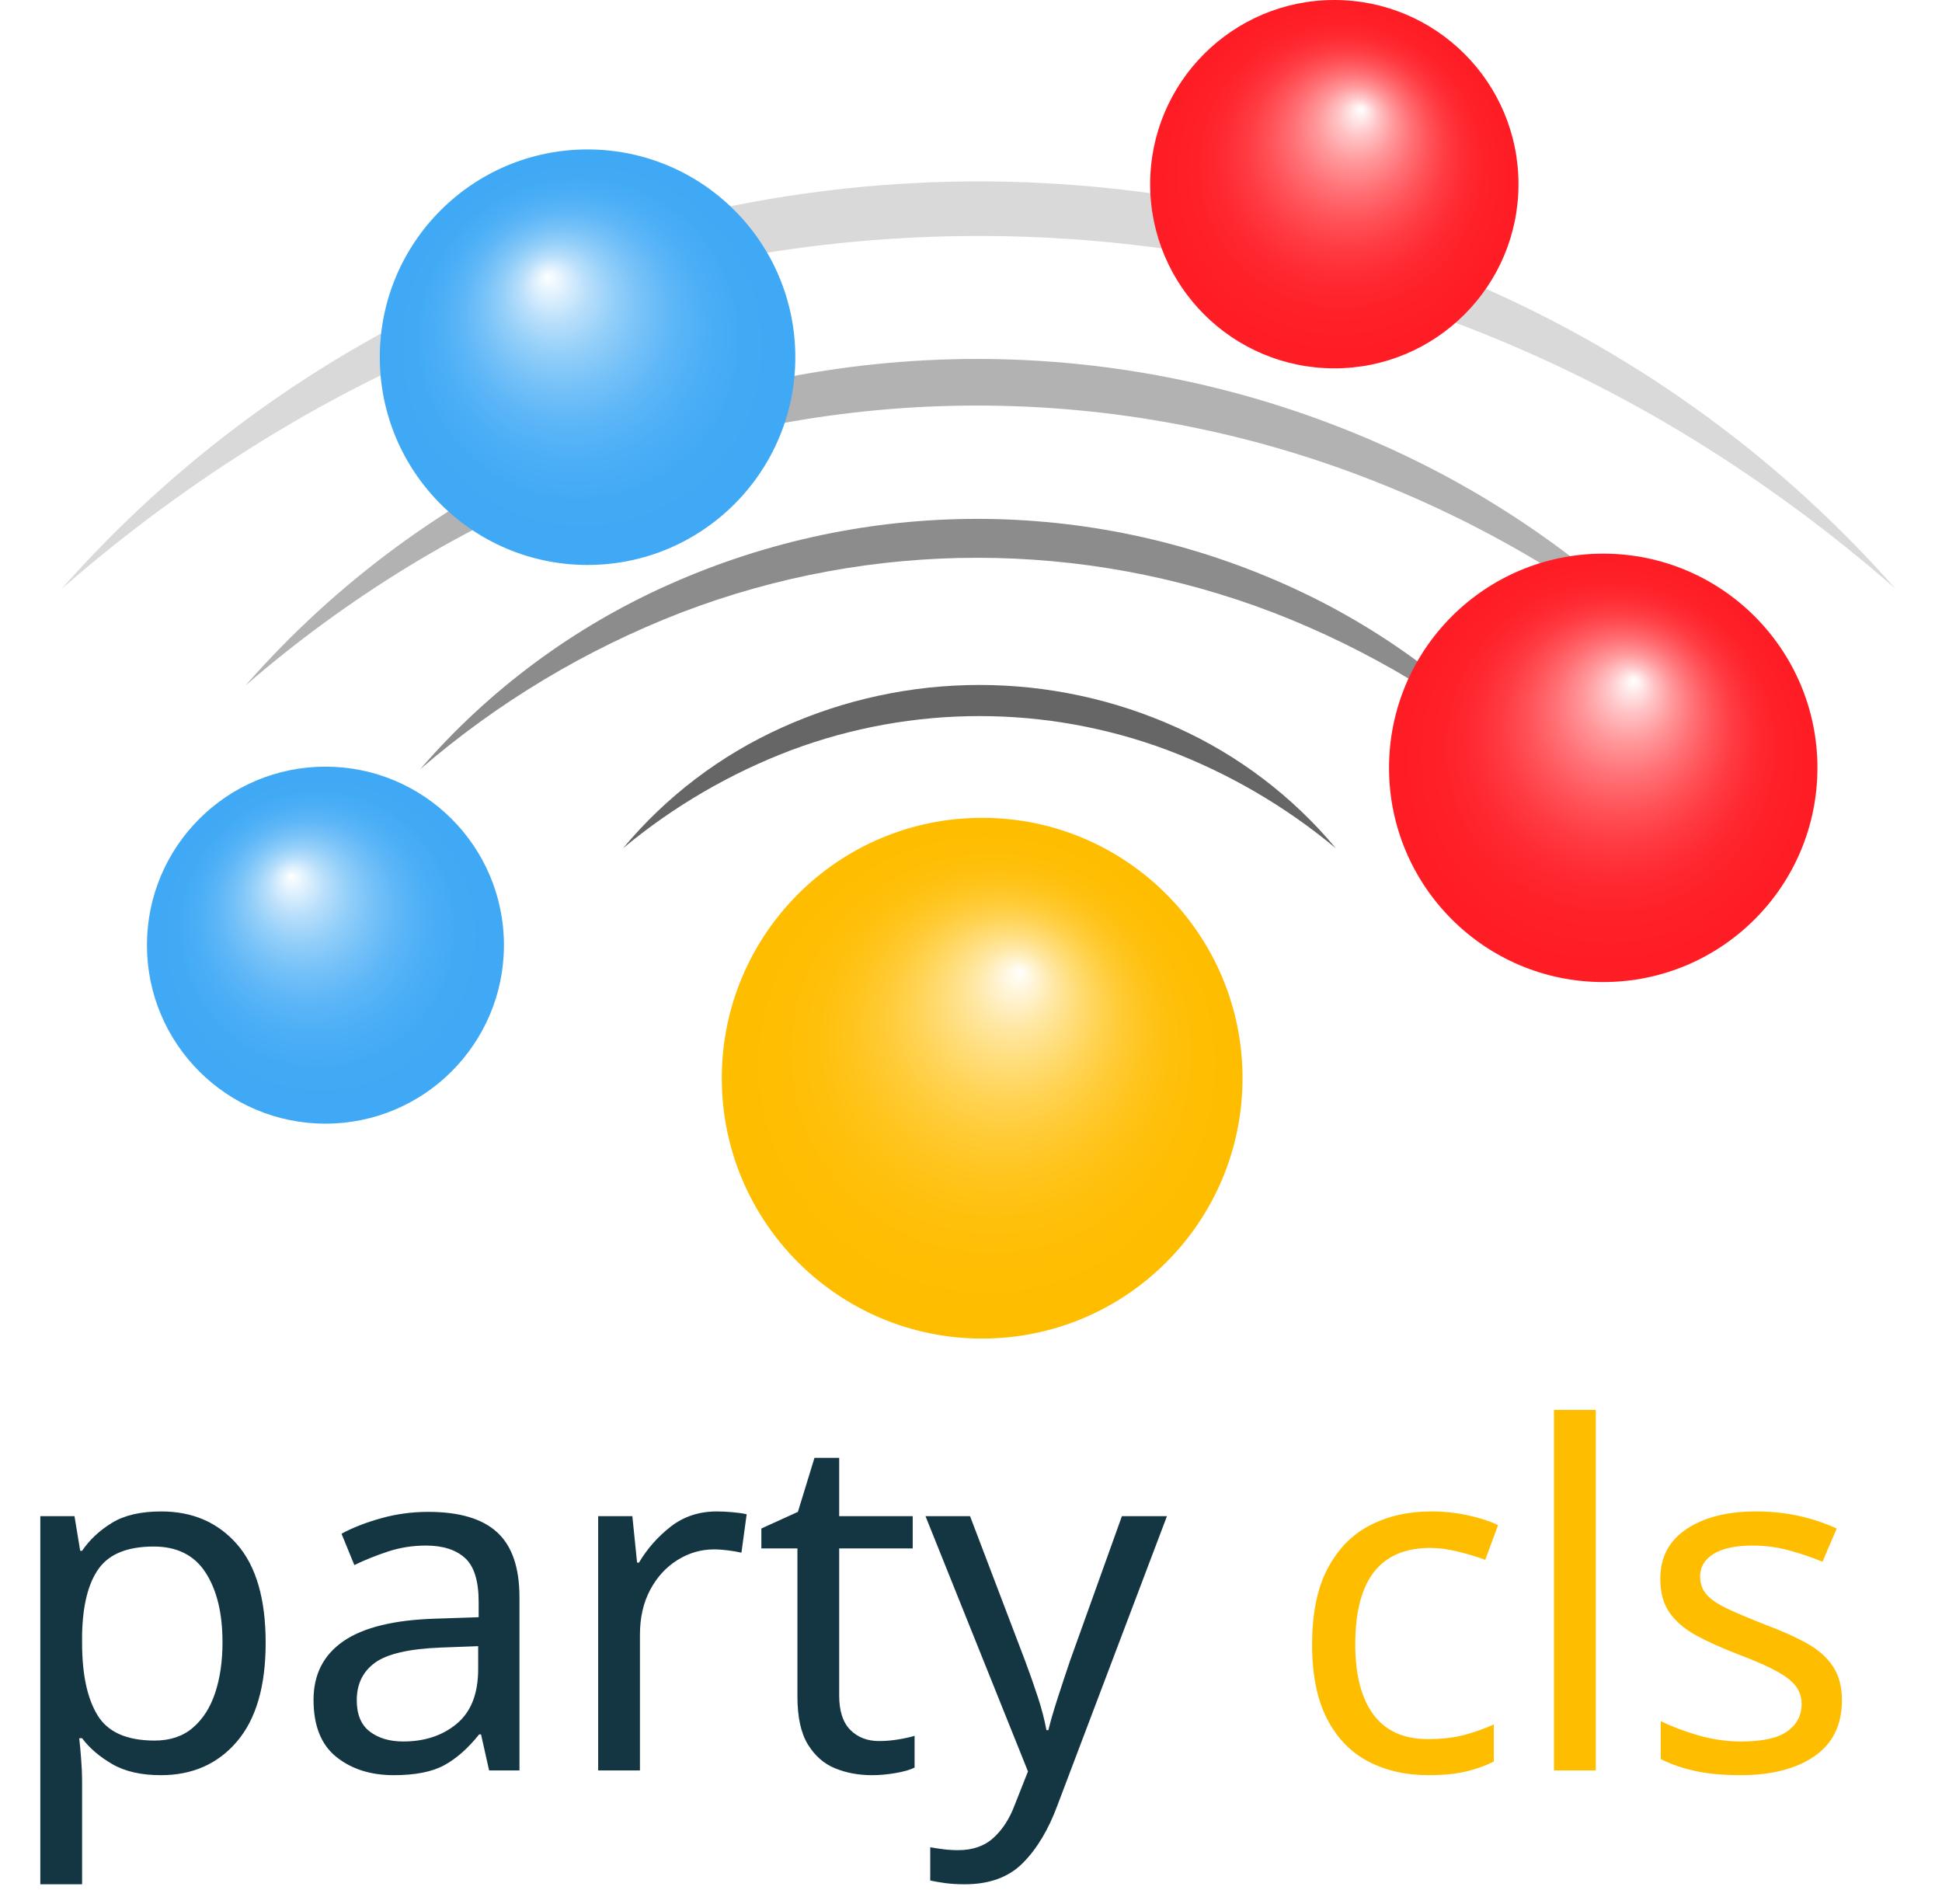
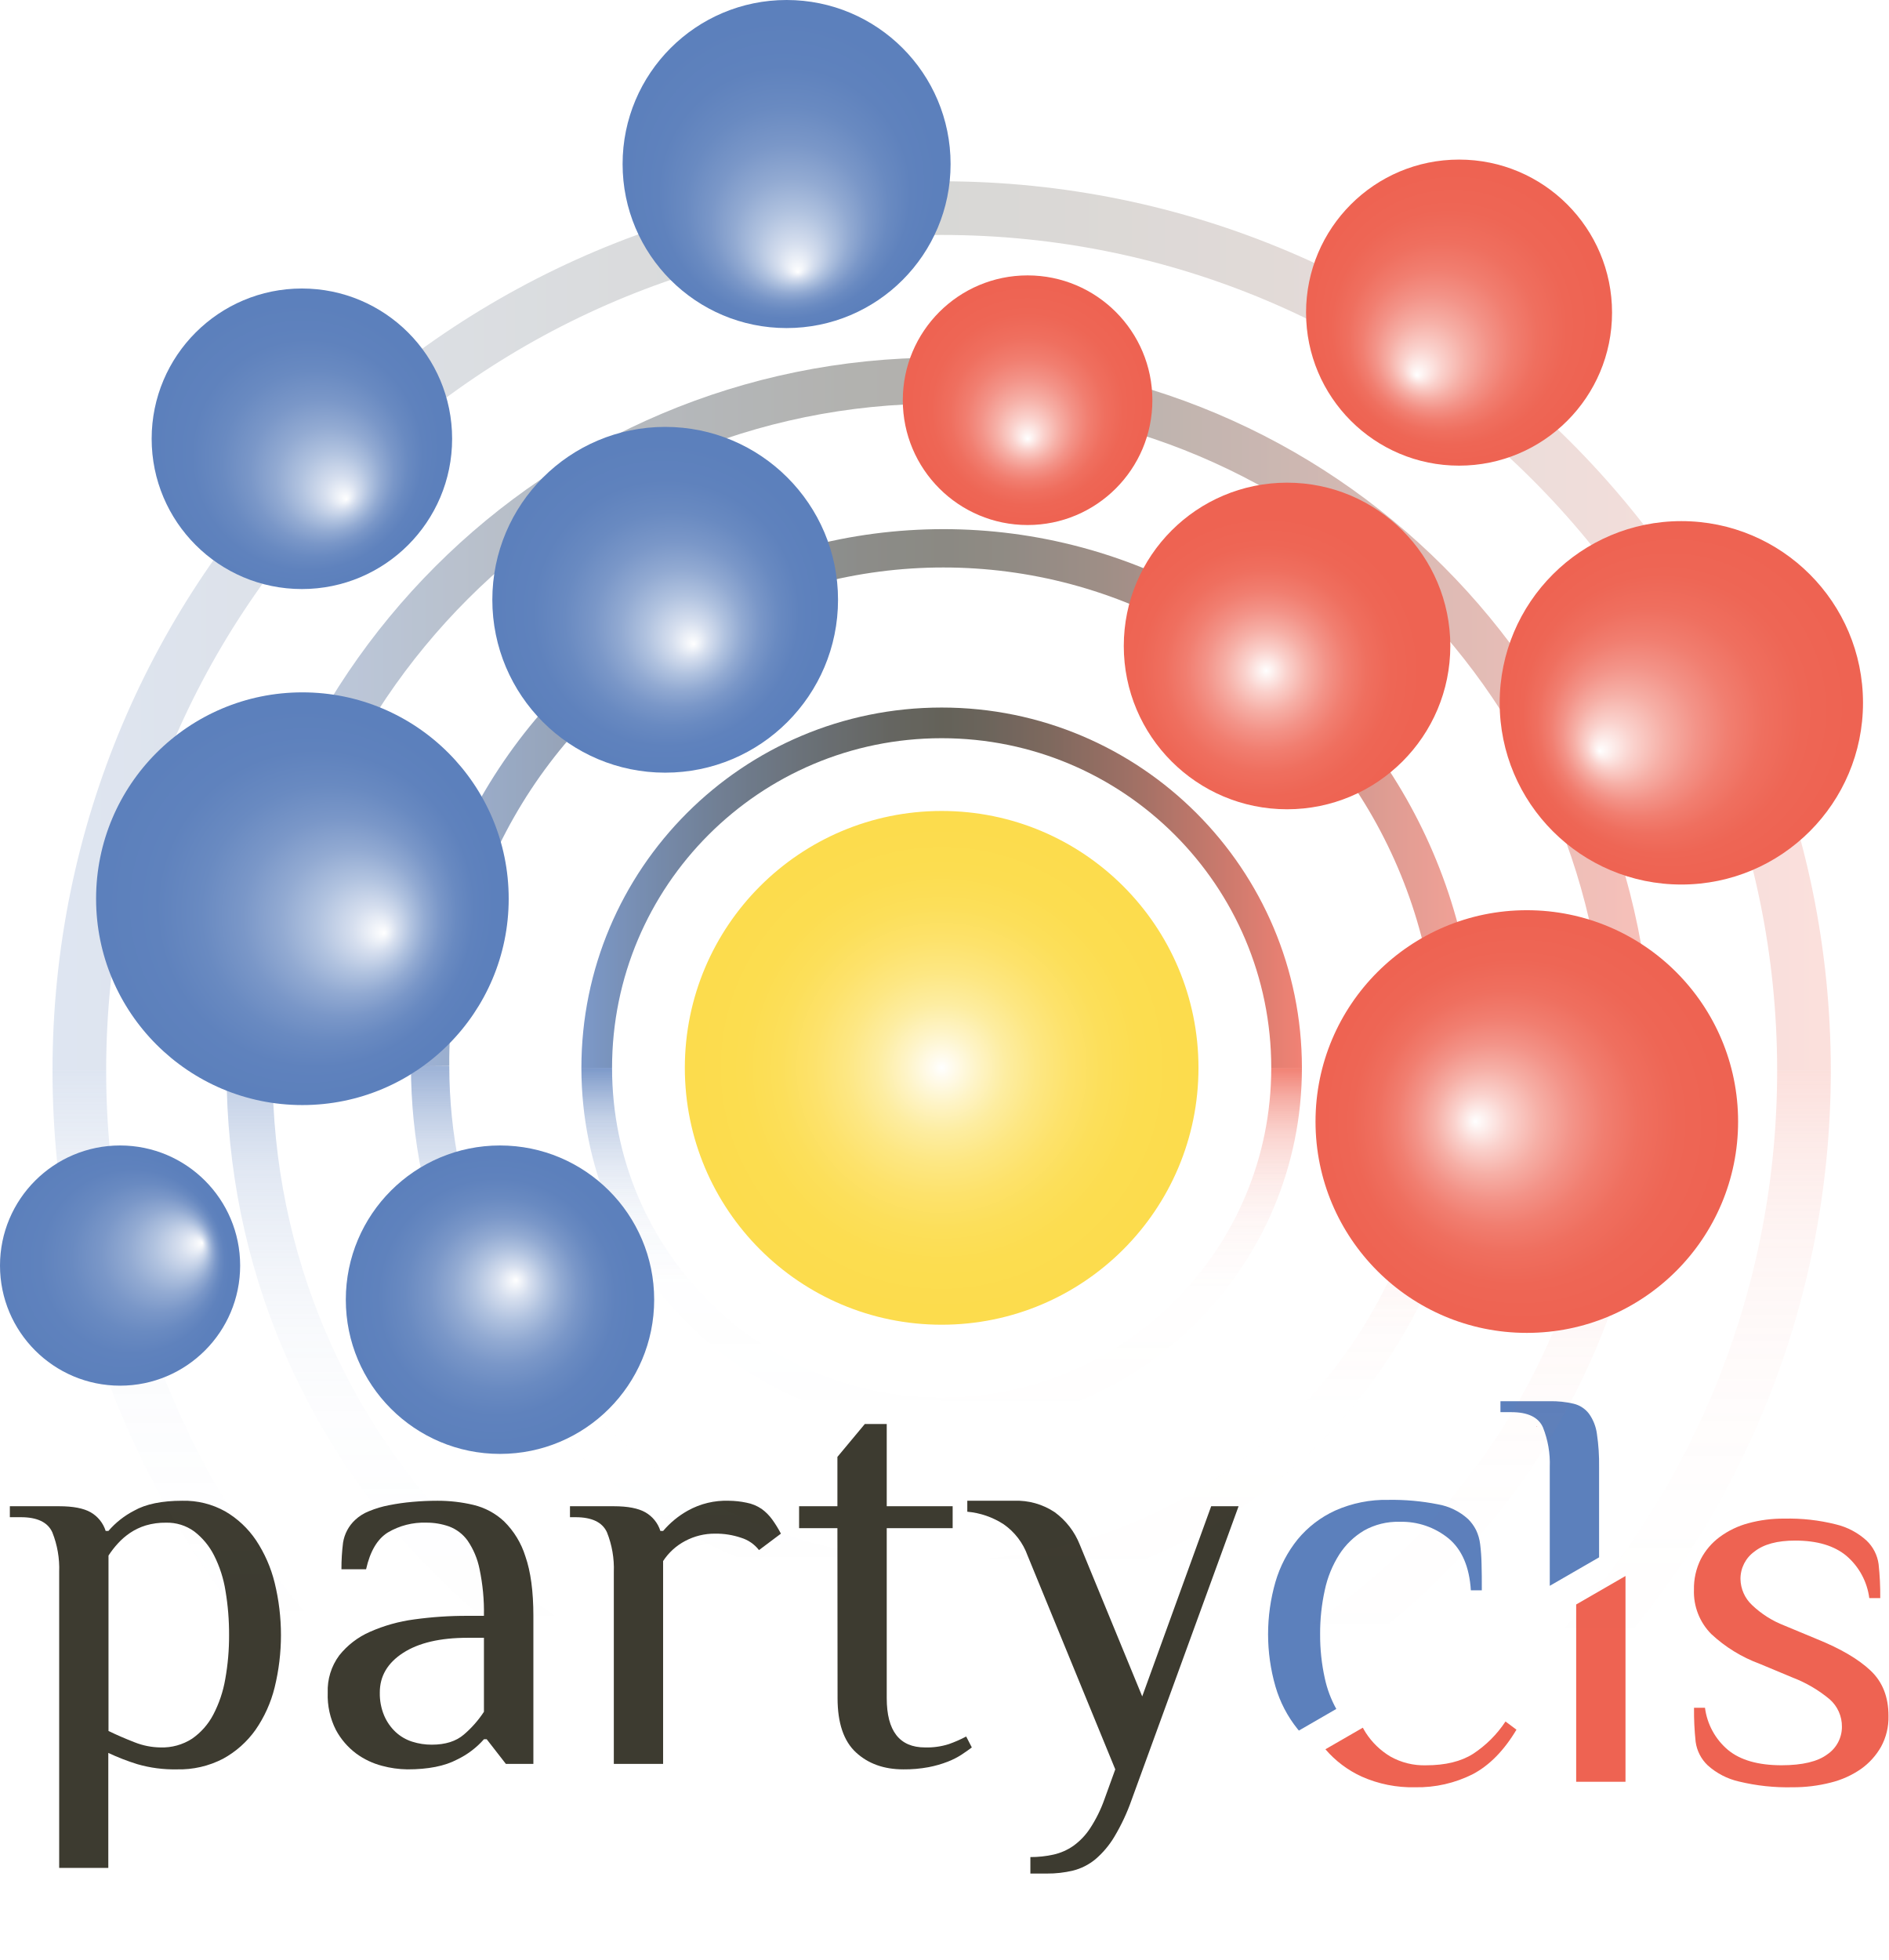
- <svg xmlns="http://www.w3.org/2000/svg" xmlns:xlink="http://www.w3.org/1999/xlink" id="Calque_1" data-name="Calque 1" viewBox="0 0 499.82 489.84">
+ <svg xmlns="http://www.w3.org/2000/svg" xmlns:xlink="http://www.w3.org/1999/xlink" id="_Calque_" data-name="&lt;Calque&gt;" width="492.77" height="511.29" viewBox="0 0 492.77 511.29">
  <defs>
-     <style>.cls-1{font-size:122.09px;fill:#143642;font-family:RedRose-Regular, Red Rose;}.cls-2{fill:#ffbd00;letter-spacing:0em;}.cls-3{fill:url(#Dégradé_sans_nom_55);}.cls-4{fill:#666;}.cls-5{opacity:0.75;}.cls-6{opacity:0.5;}.cls-7{opacity:0.25;}.cls-8{fill:url(#Dégradé_sans_nom_19);}.cls-9{fill:url(#Dégradé_sans_nom_30);}.cls-10{fill:url(#Dégradé_sans_nom_22);}.cls-11{fill:url(#Dégradé_sans_nom_22-2);}</style>
-     <radialGradient id="Dégradé_sans_nom_55" cx="252.78" cy="277.49" fx="262.526" fy="250.007" r="67.01" gradientUnits="userSpaceOnUse">
+     <radialGradient id="Dégradé_sans_nom_3" cx="245.7" cy="278.56" r="67.01" gradientUnits="userSpaceOnUse">
      <stop offset="0" stop-color="#fff" />
-       <stop offset="0.06" stop-color="#fff5d9" />
-       <stop offset="0.15" stop-color="#ffe8a6" />
-       <stop offset="0.25" stop-color="#ffdd7a" />
-       <stop offset="0.35" stop-color="#ffd354" />
-       <stop offset="0.45" stop-color="#ffcb36" />
-       <stop offset="0.56" stop-color="#ffc51e" />
-       <stop offset="0.67" stop-color="#ffc00d" />
-       <stop offset="0.8" stop-color="#ffbe03" />
-       <stop offset="0.95" stop-color="#ffbd00" />
+       <stop offset="0.03" stop-color="#fffcf2" />
+       <stop offset="0.14" stop-color="#fef4c7" />
+       <stop offset="0.25" stop-color="#fdeda1" />
+       <stop offset="0.37" stop-color="#fde783" />
+       <stop offset="0.5" stop-color="#fde26b" />
+       <stop offset="0.63" stop-color="#fcdf5a" />
+       <stop offset="0.77" stop-color="#fcdd50" />
+       <stop offset="0.95" stop-color="#fcdc4d" />
    </radialGradient>
-     <radialGradient id="Dégradé_sans_nom_19" cx="130.32" cy="65.72" fx="138.097" fy="43.79" r="53.47" gradientTransform="translate(13.32 139.74) rotate(-45.88)" gradientUnits="userSpaceOnUse">
+     <linearGradient id="Dégradé_sans_nom_12" x1="156.13" y1="234.13" x2="344.13" y2="234.13" gradientUnits="userSpaceOnUse">
+       <stop offset="0" stop-color="#5c80bc" />
+       <stop offset="0.03" stop-color="#597ab0" />
+       <stop offset="0.19" stop-color="#4d5f79" />
+       <stop offset="0.33" stop-color="#444b51" />
+       <stop offset="0.43" stop-color="#3f3f39" />
+       <stop offset="0.5" stop-color="#3d3b30" />
+       <stop offset="0.56" stop-color="#463d32" />
+       <stop offset="0.65" stop-color="#5e4336" />
+       <stop offset="0.76" stop-color="#864c3e" />
+       <stop offset="0.89" stop-color="#bd5848" />
+       <stop offset="1" stop-color="#ee6352" />
+     </linearGradient>
+     <linearGradient id="Dégradé_sans_nom_180" x1="-254.13" y1="611.7" x2="-160.13" y2="611.7" gradientTransform="translate(-408.57 121) rotate(-90)" gradientUnits="userSpaceOnUse">
+       <stop offset="0" stop-color="#5c80bc" stop-opacity="0" />
+       <stop offset="0.4" stop-color="#5c80bc" stop-opacity="0.01" />
+       <stop offset="0.54" stop-color="#5c80bc" stop-opacity="0.05" />
+       <stop offset="0.64" stop-color="#5c80bc" stop-opacity="0.11" />
+       <stop offset="0.72" stop-color="#5c80bc" stop-opacity="0.2" />
+       <stop offset="0.79" stop-color="#5c80bc" stop-opacity="0.32" />
+       <stop offset="0.86" stop-color="#5c80bc" stop-opacity="0.46" />
+       <stop offset="0.91" stop-color="#5c80bc" stop-opacity="0.63" />
+       <stop offset="0.96" stop-color="#5c80bc" stop-opacity="0.83" />
+       <stop offset="1" stop-color="#5c80bc" />
+     </linearGradient>
+     <linearGradient id="Dégradé_sans_nom_179" x1="-254.13" y1="1569.5" x2="-160.13" y2="1569.5" gradientTransform="matrix(0, -1, -1, 0, 1866.63, 121)" gradientUnits="userSpaceOnUse">
+       <stop offset="0" stop-color="#ee6352" stop-opacity="0" />
+       <stop offset="0.38" stop-color="#ee6352" stop-opacity="0.01" />
+       <stop offset="0.51" stop-color="#ee6352" stop-opacity="0.04" />
+       <stop offset="0.61" stop-color="#ee6352" stop-opacity="0.09" />
+       <stop offset="0.69" stop-color="#ee6352" stop-opacity="0.16" />
+       <stop offset="0.76" stop-color="#ee6352" stop-opacity="0.25" />
+       <stop offset="0.82" stop-color="#ee6352" stop-opacity="0.36" />
+       <stop offset="0.87" stop-color="#ee6352" stop-opacity="0.5" />
+       <stop offset="0.92" stop-color="#ee6352" stop-opacity="0.66" />
+       <stop offset="0.96" stop-color="#ee6352" stop-opacity="0.83" />
+       <stop offset="1" stop-color="#ee6352" />
+     </linearGradient>
+     <linearGradient id="Dégradé_sans_nom_14" x1="111.66" y1="211.21" x2="389.51" y2="211.21" xlink:href="#Dégradé_sans_nom_12" />
+     <linearGradient id="Dégradé_sans_nom_181" x1="-298.6" y1="589.7" x2="-159.68" y2="589.7" xlink:href="#Dégradé_sans_nom_180" />
+     <linearGradient id="Dégradé_sans_nom_178" x1="-298.6" y1="1546.58" x2="-159.68" y2="1546.58" xlink:href="#Dégradé_sans_nom_179" />
+     <linearGradient id="Dégradé_sans_nom_16" x1="63.54" y1="188.85" x2="435.54" y2="188.85" xlink:href="#Dégradé_sans_nom_12" />
+     <linearGradient id="Dégradé_sans_nom_182" x1="-346.85" y1="565.11" x2="-160.85" y2="565.11" xlink:href="#Dégradé_sans_nom_180" />
+     <linearGradient id="Dégradé_sans_nom_177" x1="-346.85" y1="1524.09" x2="-160.85" y2="1524.09" xlink:href="#Dégradé_sans_nom_179" />
+     <linearGradient id="Dégradé_sans_nom_18" x1="18.13" y1="165.85" x2="482.13" y2="165.85" xlink:href="#Dégradé_sans_nom_12" />
+     <linearGradient id="Dégradé_sans_nom_175" x1="-392.85" y1="542.7" x2="-160.85" y2="542.7" xlink:href="#Dégradé_sans_nom_180" />
+     <linearGradient id="Dégradé_sans_nom_176" x1="-392.85" y1="1500.5" x2="-160.85" y2="1500.5" xlink:href="#Dégradé_sans_nom_179" />
+     <radialGradient id="Dégradé_sans_nom_185" cx="-646.93" cy="32.68" fx="-661.079" r="45.1" gradientTransform="matrix(-0.66, -0.75, 0.75, -0.66, -279.79, -306.21)" gradientUnits="userSpaceOnUse">
      <stop offset="0" stop-color="#fff" />
-       <stop offset="0.06" stop-color="#e4f3fe" />
-       <stop offset="0.16" stop-color="#b9dffb" />
-       <stop offset="0.27" stop-color="#93cff9" />
-       <stop offset="0.39" stop-color="#75c1f8" />
-       <stop offset="0.51" stop-color="#5db6f7" />
-       <stop offset="0.64" stop-color="#4caff6" />
-       <stop offset="0.78" stop-color="#42aaf5" />
-       <stop offset="0.95" stop-color="#3fa9f5" />
+       <stop offset="0.11" stop-color="#d5deee" />
+       <stop offset="0.23" stop-color="#b0c2df" />
+       <stop offset="0.35" stop-color="#92aad2" />
+       <stop offset="0.48" stop-color="#7a97c8" />
+       <stop offset="0.62" stop-color="#698ac1" />
+       <stop offset="0.77" stop-color="#5f82bd" />
+       <stop offset="0.95" stop-color="#5c80bc" />
    </radialGradient>
-     <radialGradient id="Dégradé_sans_nom_30" cx="-25.28" cy="122.63" fx="-18.595" fy="103.784" r="45.94" xlink:href="#Dégradé_sans_nom_19" />
-     <radialGradient id="Dégradé_sans_nom_22" cx="412.63" cy="197.62" fx="420.649" fy="175.014" r="55.13" gradientUnits="userSpaceOnUse">
+     <radialGradient id="Dégradé_sans_nom_6" cx="-552.65" cy="-10.45" fx="-572.762" r="39.2" xlink:href="#Dégradé_sans_nom_185" />
+     <radialGradient id="Dégradé_sans_nom_8" cx="438.7" cy="183.34" fx="417.348" fy="195.987" r="47.4" gradientUnits="userSpaceOnUse">
      <stop offset="0" stop-color="#fff" />
-       <stop offset="0.02" stop-color="#fff6f6" />
-       <stop offset="0.11" stop-color="#ffc3c5" />
-       <stop offset="0.21" stop-color="#ff979a" />
-       <stop offset="0.32" stop-color="#ff7176" />
-       <stop offset="0.43" stop-color="#ff5359" />
-       <stop offset="0.54" stop-color="#ff3b42" />
-       <stop offset="0.66" stop-color="#ff2a32" />
-       <stop offset="0.79" stop-color="#ff2028" />
-       <stop offset="0.95" stop-color="#ff1d25" />
+       <stop offset="0.02" stop-color="#fef8f7" />
+       <stop offset="0.13" stop-color="#fad1cc" />
+       <stop offset="0.25" stop-color="#f6afa6" />
+       <stop offset="0.37" stop-color="#f39388" />
+       <stop offset="0.49" stop-color="#f17e70" />
+       <stop offset="0.62" stop-color="#ef6f5f" />
+       <stop offset="0.77" stop-color="#e65" />
+       <stop offset="0.95" stop-color="#ee6352" />
    </radialGradient>
-     <radialGradient id="Dégradé_sans_nom_22-2" cx="343.42" cy="47.4" fx="350.318" fy="27.958" r="47.4" xlink:href="#Dégradé_sans_nom_22" />
+     <radialGradient id="Dégradé_sans_nom_8-2" cx="380.7" cy="81.55" fx="369.625" fy="97.923" r="39.92" xlink:href="#Dégradé_sans_nom_8" />
+     <radialGradient id="Dégradé_sans_nom_187" cx="-682.67" cy="-188.95" fx="-693.615" fy="-166.968" r="31.33" xlink:href="#Dégradé_sans_nom_185" />
+     <radialGradient id="Dégradé_sans_nom_6-2" cx="-582.83" cy="131.76" fx="-606.145" fy="117.252" r="42.79" xlink:href="#Dégradé_sans_nom_185" />
+     <radialGradient id="Dégradé_sans_nom_8-3" cx="268.12" cy="104.4" fx="268.122" fy="114.499" r="32.56" xlink:href="#Dégradé_sans_nom_8" />
+     <radialGradient id="Dégradé_sans_nom_8-4" cx="330.38" cy="174.98" fx="330.375" fy="174.979" r="42.6" xlink:href="#Dégradé_sans_nom_8" />
+     <radialGradient id="Dégradé_sans_nom_9" cx="398.38" cy="292.57" fx="384.868" fy="292.567" r="55.13" xlink:href="#Dégradé_sans_nom_8" />
+     <radialGradient id="Dégradé_sans_nom_186" cx="-642.56" cy="-89.88" fx="-664.341" fy="-77.805" r="53.83" xlink:href="#Dégradé_sans_nom_185" />
+     <radialGradient id="Dégradé_sans_nom_184" cx="-755.05" cy="-120.63" fx="-755.049" fy="-111.868" r="40.23" xlink:href="#Dégradé_sans_nom_185" />
  </defs>
-   <text class="cls-1" transform="translate(0 455.65)">party<tspan class="cls-2" x="330.98" y="0">cls</tspan>
-   </text>
-   <circle class="cls-3" cx="252.78" cy="277.49" r="67.01" />
-   <path class="cls-4" d="M345,224.83a151.19,151.19,0,0,0-43.28-25.26,138.17,138.17,0,0,0-96.91,0,151.52,151.52,0,0,0-43.28,25.25,114.15,114.15,0,0,1,40.87-31.06,123.33,123.33,0,0,1,101.72,0A114.36,114.36,0,0,1,345,224.83Z" transform="translate(-1.18 -6.5)" />
-   <g class="cls-5">
-     <path class="cls-4" d="M396.05,204.49a229.24,229.24,0,0,0-67.26-40.37,212.93,212.93,0,0,0-152.21,0,229.64,229.64,0,0,0-67.26,40.36,182.77,182.77,0,0,1,64.26-47.63,194.53,194.53,0,0,1,158.21,0A183,183,0,0,1,396.05,204.49Z" transform="translate(-1.18 -6.5)" />
-   </g>
-   <g class="cls-6">
-     <path class="cls-4" d="M440.94,182.92a315.59,315.59,0,0,0-42-30.7,285.39,285.39,0,0,0-46.18-22.72,278.31,278.31,0,0,0-200.2,0,285.44,285.44,0,0,0-46.18,22.73,315.53,315.53,0,0,0-42,30.68A242.13,242.13,0,0,1,149,120.79a256.36,256.36,0,0,1,207.4,0A242.33,242.33,0,0,1,440.94,182.92Z" transform="translate(-1.18 -6.5)" />
-   </g>
-   <g class="cls-7">
-     <path class="cls-4" d="M489,158a388.73,388.73,0,0,0-52.48-38.7,356.07,356.07,0,0,0-57.89-28.65,347.94,347.94,0,0,0-251.3.12,356.43,356.43,0,0,0-57.87,28.68A389.51,389.51,0,0,0,17,158.1,305.54,305.54,0,0,1,123.12,80.57a322.11,322.11,0,0,1,259.71-.09A305.39,305.39,0,0,1,489,158Z" transform="translate(-1.18 -6.5)" />
-   </g>
-   <circle class="cls-8" cx="151.22" cy="91.93" r="53.47" />
-   <circle class="cls-9" cx="83.76" cy="243.25" r="45.94" />
-   <circle class="cls-10" cx="412.63" cy="197.62" r="55.13" />
-   <circle class="cls-11" cx="343.42" cy="47.4" r="47.4" />
+   <circle cx="245.7" cy="278.56" r="67.01" style="fill:url(#Dégradé_sans_nom_3)" />
+   <path d="M19.87,412.64a25.3,25.3,0,0,0-1.79-10.36q-1.78-3.94-8.22-3.94H7v-2.86H19.87q5.43,0,8.22,1.58A8.57,8.57,0,0,1,32,401.92h.72a22.51,22.51,0,0,1,6.72-5.29Q44,394.05,52,394.05a21.91,21.91,0,0,1,11.23,2.79,24.63,24.63,0,0,1,8,7.51,35.31,35.31,0,0,1,4.86,11.08,57.37,57.37,0,0,1,0,27.32,33.56,33.56,0,0,1-5,11.08,25.24,25.24,0,0,1-8.44,7.51,24.77,24.77,0,0,1-12.09,2.78,34.51,34.51,0,0,1-10.29-1.35,59,59,0,0,1-7.58-2.94v30H19.87Zm12.87,41.47q3.28,1.58,6.79,2.94a18.86,18.86,0,0,0,6.79,1.35,14.33,14.33,0,0,0,8.23-2.28,17.53,17.53,0,0,0,5.5-6.22,31.48,31.48,0,0,0,3.15-9.3,63.33,63.33,0,0,0,1-11.51,67.34,67.34,0,0,0-.93-11.51,31.37,31.37,0,0,0-3-9.3,18.26,18.26,0,0,0-5.15-6.22,12,12,0,0,0-7.37-2.29,17.67,17.67,0,0,0-5.29.72,15.46,15.46,0,0,0-4.07,1.93,17.6,17.6,0,0,0-3.22,2.79,23.75,23.75,0,0,0-2.43,3.14Z" transform="translate(-4.43 -2.56)" style="fill:#3d3b30" />
+   <path d="M136.42,462.69l-5-6.43h-.71a22,22,0,0,1-7,5.29q-4.86,2.58-13,2.57a26.65,26.65,0,0,1-6.58-.92A19.84,19.84,0,0,1,97.38,460a18.84,18.84,0,0,1-5.3-6.15,19.88,19.88,0,0,1-2.14-9.73,15.37,15.37,0,0,1,3-9.72,21,21,0,0,1,8-6.15A42.15,42.15,0,0,1,112.53,425a99.2,99.2,0,0,1,13.88-.93h4.29a54.09,54.09,0,0,0-1.15-12.22,20.1,20.1,0,0,0-3.14-7.44,10.49,10.49,0,0,0-4.79-3.65,17.64,17.64,0,0,0-5.94-1,18.5,18.5,0,0,0-10.08,2.58q-4.08,2.56-5.65,9.58H93.52a53.81,53.81,0,0,1,.42-6.94,10.3,10.3,0,0,1,3.15-5.93,11.4,11.4,0,0,1,3.65-2.29A26.41,26.41,0,0,1,106,395.2a56.49,56.49,0,0,1,6.07-.86q3.23-.29,6.51-.29a40.12,40.12,0,0,1,9.37,1.08,17.7,17.7,0,0,1,8,4.29,22,22,0,0,1,5.57,9.15c1.38,3.95,2.08,9.13,2.08,15.51v38.61ZM130.7,429.8h-4.29q-10.72,0-16.81,3.94t-6.07,10.36a14.75,14.75,0,0,0,1.14,6,12.71,12.71,0,0,0,3,4.29,11.44,11.44,0,0,0,4.29,2.5,16.47,16.47,0,0,0,5.15.79q5.3,0,8.37-2.65a27.9,27.9,0,0,0,5.22-5.93Z" transform="translate(-4.43 -2.56)" style="fill:#3d3b30" />
+   <path d="M164.59,412.64a25.3,25.3,0,0,0-1.79-10.36c-1.2-2.63-3.93-3.94-8.22-3.94h-1.43v-2.86h11.44q5.43,0,8.22,1.58a8.57,8.57,0,0,1,3.93,4.86h.72a23.43,23.43,0,0,1,6.43-5.29,20.52,20.52,0,0,1,10.73-2.58,23,23,0,0,1,4.57.5,10.43,10.43,0,0,1,4,1.65,12.27,12.27,0,0,1,2.71,2.72,29.64,29.64,0,0,1,2.29,3.71l-5.72,4.29a9.36,9.36,0,0,0-4.65-3.21,20.36,20.36,0,0,0-6.79-1.08,16.34,16.34,0,0,0-7.86,1.93,15.48,15.48,0,0,0-5.72,5.22v52.91H164.59Z" transform="translate(-4.43 -2.56)" style="fill:#3d3b30" />
+   <path d="M222.93,401.2h-10v-5.72h10V382.61l7.15-8.58h5.72v21.45H253v5.72H235.8v44.33q0,12.87,10,12.87a18.79,18.79,0,0,0,6.15-.85,33.35,33.35,0,0,0,4.58-2L258,458.4q-1.14.87-2.64,1.86a19.65,19.65,0,0,1-3.65,1.86,28.86,28.86,0,0,1-5,1.43,34,34,0,0,1-6.58.57q-7.58,0-12.37-4.43t-4.79-14.16Z" transform="translate(-4.43 -2.56)" style="fill:#3d3b30" />
+   <path d="M295.43,464.12l-22.88-55.77a16.86,16.86,0,0,0-6.22-8.15,20.8,20.8,0,0,0-9.51-3.29v-2.86H269a17.85,17.85,0,0,1,10.65,3,19.23,19.23,0,0,1,6.51,8.43l16.3,39.61,18-49.62h7.15L299.72,472a52.66,52.66,0,0,1-4.5,9.65,23.61,23.61,0,0,1-5,5.94,14.85,14.85,0,0,1-5.79,2.93,28.52,28.52,0,0,1-6.86.78h-4.29V487a27.25,27.25,0,0,0,6-.64,14.58,14.58,0,0,0,5.22-2.29,17.27,17.27,0,0,0,4.36-4.57,35.21,35.21,0,0,0,3.72-7.51Z" transform="translate(-4.43 -2.56)" style="fill:#3d3b30" />
+   <path d="M405.31,374.65h.21C405.39,374.57,405.31,374.56,405.31,374.65Z" transform="translate(-4.43 -2.56)" style="fill:#ff1d25" />
+   <path d="M348.88,428.86a52,52,0,0,1,1.22-11.51,28.17,28.17,0,0,1,3.79-9.3,19.57,19.57,0,0,1,6.43-6.22,18,18,0,0,1,9.3-2.29,19.34,19.34,0,0,1,12.8,4.36q5.22,4.37,5.79,13.52h2.86c0-2.67,0-5-.07-6.94a48.55,48.55,0,0,0-.36-5.07,11.88,11.88,0,0,0-1.07-3.72,11.08,11.08,0,0,0-2.08-2.86,15.68,15.68,0,0,0-7.93-3.86,61,61,0,0,0-12.8-1.15,32.52,32.52,0,0,0-13.95,2.79,27.57,27.57,0,0,0-9.79,7.51,31.9,31.9,0,0,0-5.79,11.08,49.31,49.31,0,0,0,0,27.32A31.9,31.9,0,0,0,343,453.6c.11.13.23.26.34.4l9.76-5.64a29.1,29.1,0,0,1-3-8A52,52,0,0,1,348.88,428.86Z" transform="translate(-4.43 -2.56)" style="fill:#5c80bc" />
+   <path d="M359.71,466a32.44,32.44,0,0,0,13.94,2.79,32,32,0,0,0,15.09-3.43q6.5-3.44,11.37-11.59l-2.86-2.14a29.54,29.54,0,0,1-8.44,8.43q-4.72,3-12.3,3a17.91,17.91,0,0,1-9.3-2.29,19.57,19.57,0,0,1-6.43-6.22c-.27-.42-.51-.87-.76-1.3l-9.76,5.63A27.63,27.63,0,0,0,359.71,466Z" transform="translate(-4.43 -2.56)" style="fill:#ee6352" />
+   <path d="M421.67,385.24a53.52,53.52,0,0,0-.57-8.65A11.62,11.62,0,0,0,419,371.3a7.14,7.14,0,0,0-4-2.57,25.36,25.36,0,0,0-6.22-.65H395.93v2.86h2.86q6.43,0,8.22,3.94a25.3,25.3,0,0,1,1.79,10.36v31l12.87-7.43Z" transform="translate(-4.43 -2.56)" style="fill:#5c80bc" />
+   <polygon points="411.26 418.55 411.26 464.8 424.13 464.8 424.13 411.12 411.26 418.55" style="fill:#ee6352" />
+   <path d="M492.48,438.33q-4.71-4.44-13.87-8.15L470,426.6a25.51,25.51,0,0,1-8.44-5.36,9.53,9.53,0,0,1-3-6.79,8.74,8.74,0,0,1,3.65-7.15q3.64-2.87,10.65-2.86,8.58,0,13.37,4a17.45,17.45,0,0,1,5.94,11h2.86a75.22,75.22,0,0,0-.43-8.86,10.41,10.41,0,0,0-3.15-6.15,18.12,18.12,0,0,0-8-4.22,50.3,50.3,0,0,0-13.44-1.5,34.59,34.59,0,0,0-9.44,1.21,22.23,22.23,0,0,0-7.43,3.58,16.87,16.87,0,0,0-4.94,5.79,17.14,17.14,0,0,0-1.78,8,15.61,15.61,0,0,0,4.5,11.51,37.53,37.53,0,0,0,12.66,7.79l8.58,3.58a34.18,34.18,0,0,1,9.65,5.65,9.4,9.4,0,0,1,3.22,7.22,8.66,8.66,0,0,1-3.79,7.15q-3.79,2.85-11.94,2.86-9.17,0-14-4a17.26,17.26,0,0,1-6-11h-2.86a75.72,75.72,0,0,0,.42,8.87,10.41,10.41,0,0,0,3.15,6.15,18.21,18.21,0,0,0,8.15,4.22,54,54,0,0,0,14,1.5,39.23,39.23,0,0,0,9.94-1.22,23.88,23.88,0,0,0,7.93-3.57,18,18,0,0,0,5.22-5.79,16,16,0,0,0,1.93-8Q497.2,442.76,492.48,438.33Z" transform="translate(-4.43 -2.56)" style="fill:#ee6352" />
+   <path d="M160.13,281.13a90,90,0,0,1,180,0" transform="translate(-4.43 -2.56)" style="fill:none;stroke-miterlimit:10;stroke-width:8px;fill-rule:evenodd;opacity:0.8;stroke:url(#Dégradé_sans_nom_12)" />
+   <path d="M250.13,371.13a90,90,0,0,1-90-90" transform="translate(-4.43 -2.56)" style="fill:none;stroke-miterlimit:10;stroke-width:8px;fill-rule:evenodd;opacity:0.8;stroke:url(#Dégradé_sans_nom_180)" />
+   <path d="M250.13,371.12a90,90,0,0,0,90-90" transform="translate(-4.43 -2.56)" style="fill:none;stroke-miterlimit:10;stroke-width:8px;fill-rule:evenodd;opacity:0.8;stroke:url(#Dégradé_sans_nom_179)" />
+   <path d="M116.66,280.68a133.93,133.93,0,1,1,267.85,0" transform="translate(-4.43 -2.56)" style="fill:none;stroke-miterlimit:10;stroke-width:10px;fill-rule:evenodd;opacity:0.6;stroke:url(#Dégradé_sans_nom_14)" />
+   <path d="M250.59,414.6A133.92,133.92,0,0,1,116.66,280.68" transform="translate(-4.43 -2.56)" style="fill:none;stroke-miterlimit:10;stroke-width:10px;fill-rule:evenodd;opacity:0.6;stroke:url(#Dégradé_sans_nom_181)" />
+   <path d="M250.59,414.6A133.92,133.92,0,0,0,384.51,280.68" transform="translate(-4.43 -2.56)" style="fill:none;stroke-miterlimit:10;stroke-width:10px;fill-rule:evenodd;opacity:0.6;stroke:url(#Dégradé_sans_nom_178)" />
+   <path d="M69.54,281.85a180,180,0,0,1,360,0" transform="translate(-4.43 -2.56)" style="fill:none;stroke-miterlimit:10;stroke-width:12px;fill-rule:evenodd;opacity:0.4;stroke:url(#Dégradé_sans_nom_16)" />
+   <path d="M249.54,461.85a180,180,0,0,1-180-180" transform="translate(-4.43 -2.56)" style="fill:none;stroke-miterlimit:10;stroke-width:12px;fill-rule:evenodd;opacity:0.4;stroke:url(#Dégradé_sans_nom_182)" />
+   <path d="M249.54,461.85a180,180,0,0,0,180-180" transform="translate(-4.43 -2.56)" style="fill:none;stroke-miterlimit:10;stroke-width:12px;fill-rule:evenodd;opacity:0.4;stroke:url(#Dégradé_sans_nom_177)" />
+   <path d="M25.13,281.85c0-124.26,100.73-225,225-225s225,100.74,225,225" transform="translate(-4.43 -2.56)" style="fill:none;stroke-miterlimit:10;stroke-width:14px;fill-rule:evenodd;opacity:0.2;stroke:url(#Dégradé_sans_nom_18)" />
+   <path d="M250.13,506.85c-124.27,0-225-100.73-225-225" transform="translate(-4.43 -2.56)" style="fill:none;stroke-miterlimit:10;stroke-width:14px;fill-rule:evenodd;opacity:0.2;stroke:url(#Dégradé_sans_nom_175)" />
+   <path d="M250.13,506.85c124.26,0,225-100.73,225-225" transform="translate(-4.43 -2.56)" style="fill:none;stroke-miterlimit:10;stroke-width:14px;fill-rule:evenodd;opacity:0.2;stroke:url(#Dégradé_sans_nom_176)" />
+   <circle cx="173.56" cy="156.46" r="45.1" style="fill:url(#Dégradé_sans_nom_185)" />
+   <circle cx="78.77" cy="114.46" r="39.2" style="fill:url(#Dégradé_sans_nom_6)" />
+   <circle cx="438.7" cy="183.34" r="47.4" style="fill:url(#Dégradé_sans_nom_8)" />
+   <circle cx="380.7" cy="81.55" r="39.92" style="fill:url(#Dégradé_sans_nom_8-2)" />
+   <circle cx="31.33" cy="330.14" r="31.33" style="fill:url(#Dégradé_sans_nom_187)" />
+   <circle cx="205.24" cy="42.79" r="42.79" style="fill:url(#Dégradé_sans_nom_6-2)" />
+   <circle cx="268.12" cy="104.4" r="32.56" style="fill:url(#Dégradé_sans_nom_8-3)" />
+   <circle cx="335.82" cy="168.51" r="42.6" style="fill:url(#Dégradé_sans_nom_8-4)" />
+   <circle cx="398.38" cy="292.57" r="55.13" style="fill:url(#Dégradé_sans_nom_9)" />
+   <circle cx="78.9" cy="234.44" r="53.83" style="fill:url(#Dégradé_sans_nom_186)" />
+   <circle cx="130.46" cy="339.04" r="40.23" style="fill:url(#Dégradé_sans_nom_184)" />
</svg>
